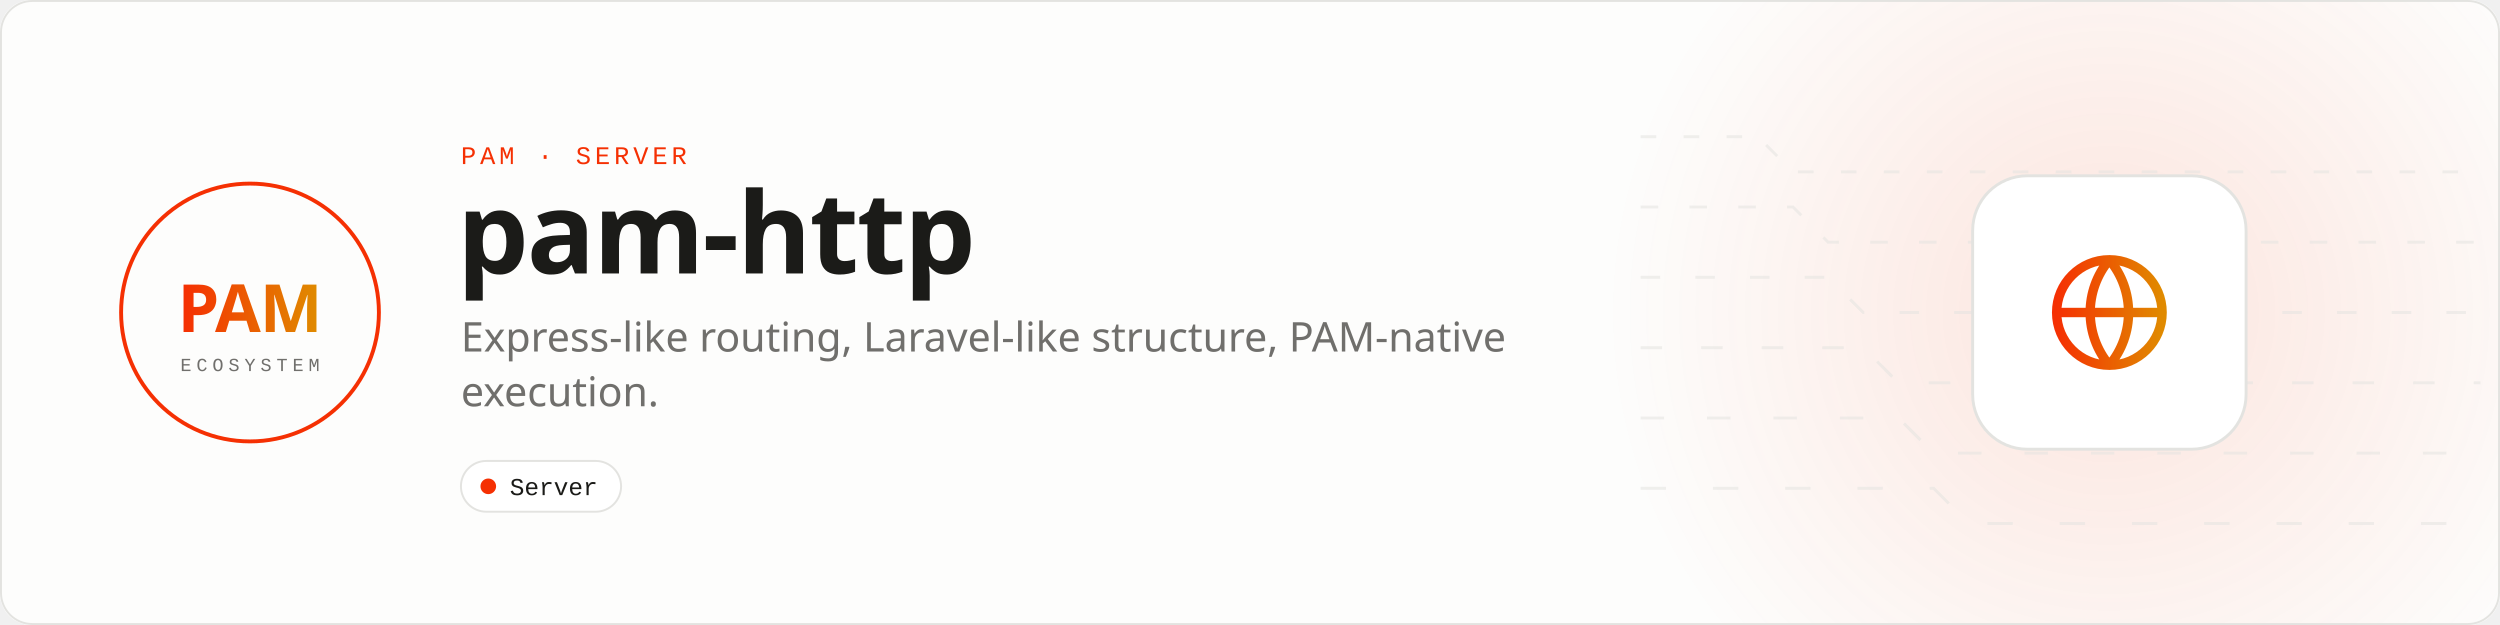
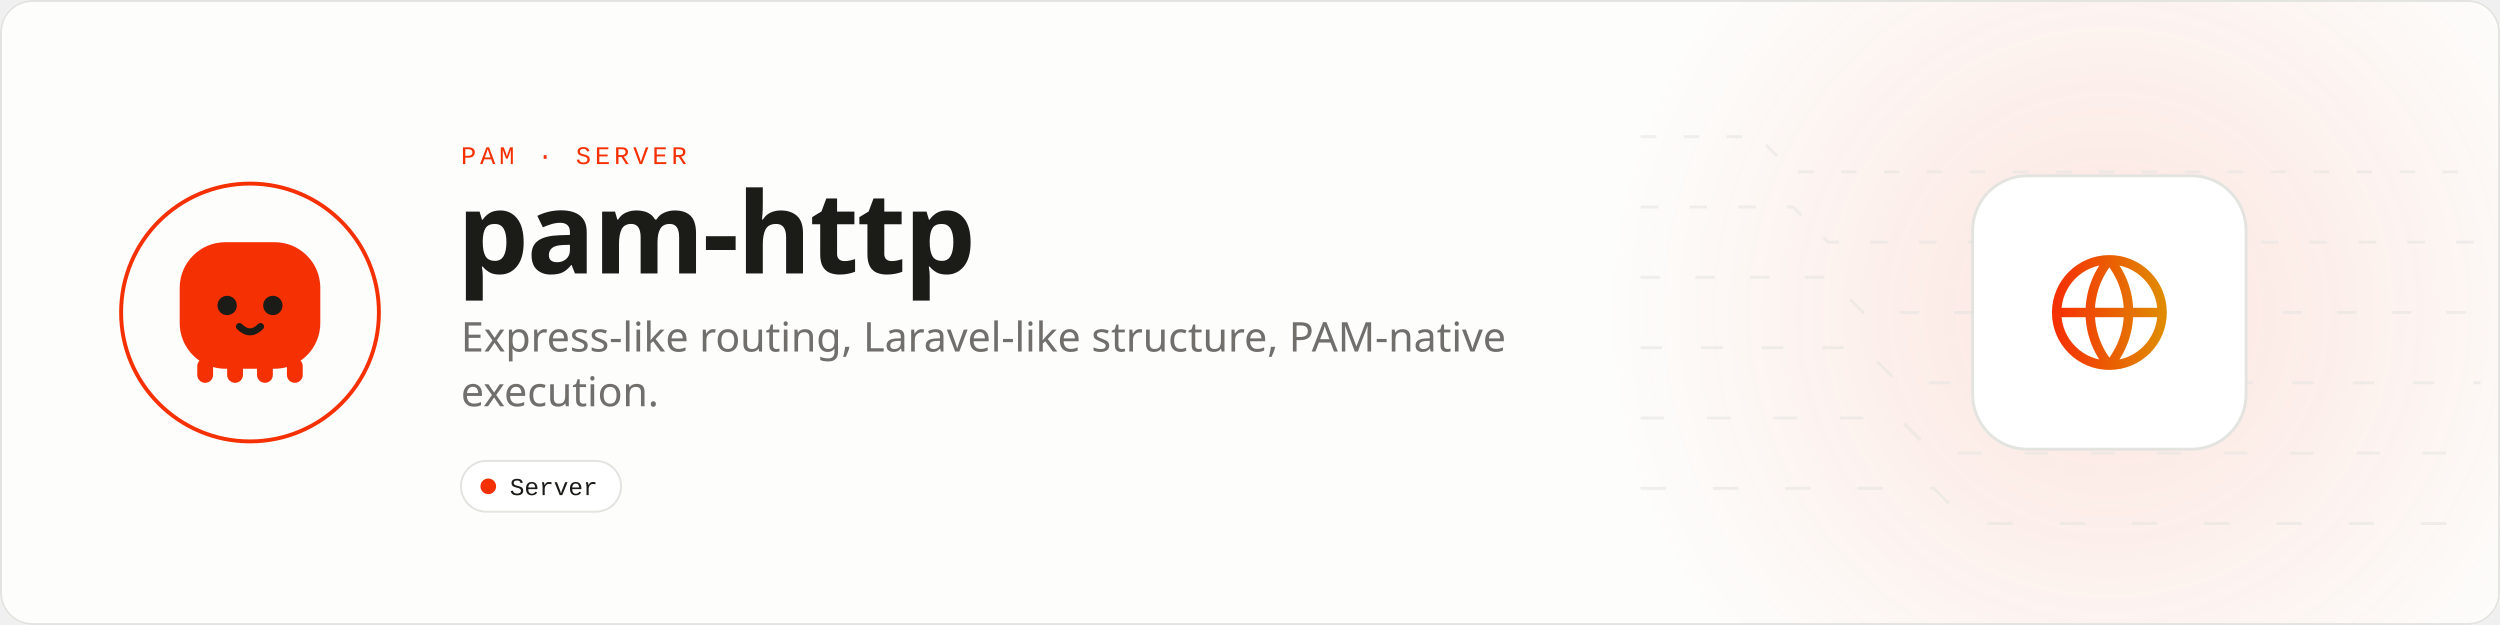
<svg xmlns="http://www.w3.org/2000/svg" viewBox="0 0 1280 320" width="1280" height="320" role="img" aria-label="pam-http: Express-like routing, Laravel-like structure, PAM-native execution.">
  <defs>
    <linearGradient id="pg" x1="0" y1="0" x2="1" y2="0">
      <stop offset="0" stop-color="#f53003" />
      <stop offset="1" stop-color="#e08a00" />
    </linearGradient>
    <radialGradient id="gl">
      <stop offset="0" stop-color="#f53003" stop-opacity=".12" />
      <stop offset="1" stop-color="#f53003" stop-opacity="0" />
    </radialGradient>
    <clipPath id="cl">
      <rect width="1280" height="320" rx="16" />
    </clipPath>
  </defs>
  <g clip-path="url(#cl)">
    <rect width="1280" height="320" fill="#fdfdfc" />
    <circle cx="1080" cy="160" r="260" fill="url(#gl)" />
    <g fill="none" stroke="#e3e3e0" stroke-width="1.5" opacity=".55">
      <path d="M840 70H900l18 18H1270" stroke-dasharray="8 14">
        <animate attributeName="stroke-dashoffset" from="0" to="-48" dur="3.0s" repeatCount="indefinite" />
      </path>
      <path d="M840 106H918l18 18H1270" stroke-dasharray="9 16">
        <animate attributeName="stroke-dashoffset" from="0" to="-48" dur="3.4s" repeatCount="indefinite" />
      </path>
      <path d="M840 142H936l18 18H1270" stroke-dasharray="10 18">
        <animate attributeName="stroke-dashoffset" from="0" to="-48" dur="3.8s" repeatCount="indefinite" />
      </path>
      <path d="M840 178H954l18 18H1270" stroke-dasharray="11 20">
        <animate attributeName="stroke-dashoffset" from="0" to="-48" dur="4.2s" repeatCount="indefinite" />
      </path>
      <path d="M840 214H972l18 18H1270" stroke-dasharray="12 22">
        <animate attributeName="stroke-dashoffset" from="0" to="-48" dur="4.6s" repeatCount="indefinite" />
      </path>
      <path d="M840 250H990l18 18H1270" stroke-dasharray="13 24">
        <animate attributeName="stroke-dashoffset" from="0" to="-48" dur="5.0s" repeatCount="indefinite" />
      </path>
    </g>
  </g>
  <rect x=".5" y=".5" width="1279" height="319" rx="16" fill="none" stroke="#e3e3e0" />
  <circle cx="128" cy="160" r="66" fill="#fdfdfc" stroke="#f53003" stroke-width="2" />
  <circle cx="128" cy="160" r="66" fill="none" stroke="#f53003">
    <animate attributeName="r" values="66;92" dur="3s" repeatCount="indefinite" />
    <animate attributeName="stroke-opacity" values=".5;0" dur="3s" repeatCount="indefinite" />
  </circle>
-   <text x="128" y="170" text-anchor="middle" font-family="-apple-system, BlinkMacSystemFont, 'Segoe UI', 'Noto Sans', Helvetica, Arial, sans-serif" font-weight="700" font-size="34" letter-spacing="-.5" fill="url(#pg)">PAM</text>
-   <text x="128" y="190" text-anchor="middle" font-family="ui-monospace, SFMono-Regular, 'SF Mono', Menlo, Consolas, 'Liberation Mono', monospace" font-size="9.5" letter-spacing="2.5" fill="#706f6c">ECOSYSTEM</text>
+   <g transform="translate(74 104.2) scale(.9)">
+     <rect x="30" y="88" width="9" height="14" rx="4.5" fill="#f53003" />
+     <rect x="47" y="88" width="9" height="14" rx="4.5" fill="#f53003" />
+     <rect x="64" y="88" width="9" height="14" rx="4.5" fill="#f53003" />
+     <rect x="81" y="88" width="9" height="14" rx="4.5" fill="#f53003" />
+     <rect x="20" y="22" width="80" height="72" rx="26" fill="#f53003" />
+     <circle cx="47" cy="58" r="5.5" fill="#1b1b18" />
+     <circle cx="73" cy="58" r="5.5" fill="#1b1b18" />
+     <path d="M54 70q6 6 12 0" stroke="#1b1b18" stroke-width="4" stroke-linecap="round" fill="none" />
+   </g>
  <text x="236" y="84" font-family="ui-monospace, SFMono-Regular, 'SF Mono', Menlo, Consolas, 'Liberation Mono', monospace" font-size="13" letter-spacing="2" fill="#f53003">PAM · SERVER</text>
  <text x="234" y="140" font-family="-apple-system, BlinkMacSystemFont, 'Segoe UI', 'Noto Sans', Helvetica, Arial, sans-serif" font-weight="700" font-size="58" letter-spacing="-1" fill="#1b1b18">pam-http</text>
  <text x="236" y="180" font-family="-apple-system, BlinkMacSystemFont, 'Segoe UI', 'Noto Sans', Helvetica, Arial, sans-serif" font-size="21" fill="#706f6c">Express-like routing, Laravel-like structure, PAM-native</text>
  <text x="236" y="208" font-family="-apple-system, BlinkMacSystemFont, 'Segoe UI', 'Noto Sans', Helvetica, Arial, sans-serif" font-size="21" fill="#706f6c">execution.</text>
  <rect x="236" y="236" width="82" height="26" rx="13" fill="#ffffff" stroke="#e3e3e0" />
  <circle cx="250" cy="249" r="4" fill="#f53003" />
  <text x="261" y="253.5" font-family="ui-monospace, SFMono-Regular, 'SF Mono', Menlo, Consolas, 'Liberation Mono', monospace" font-size="12.5" fill="#1b1b18">Server</text>
  <rect x="1010" y="90" width="140" height="140" rx="28" fill="#ffffff" stroke="#e3e3e0" stroke-width="1.5" />
  <g transform="translate(1044 124) scale(3)" fill="none" stroke="url(#pg)" stroke-width="1.6" stroke-linecap="round" stroke-linejoin="round">
    <path d="M3 12a9 9 0 1 0 18 0a9 9 0 1 0 -18 0M3 12h18M12 3a14 14 0 0 1 0 18M12 3a14 14 0 0 0 0 18" />
  </g>
</svg>
